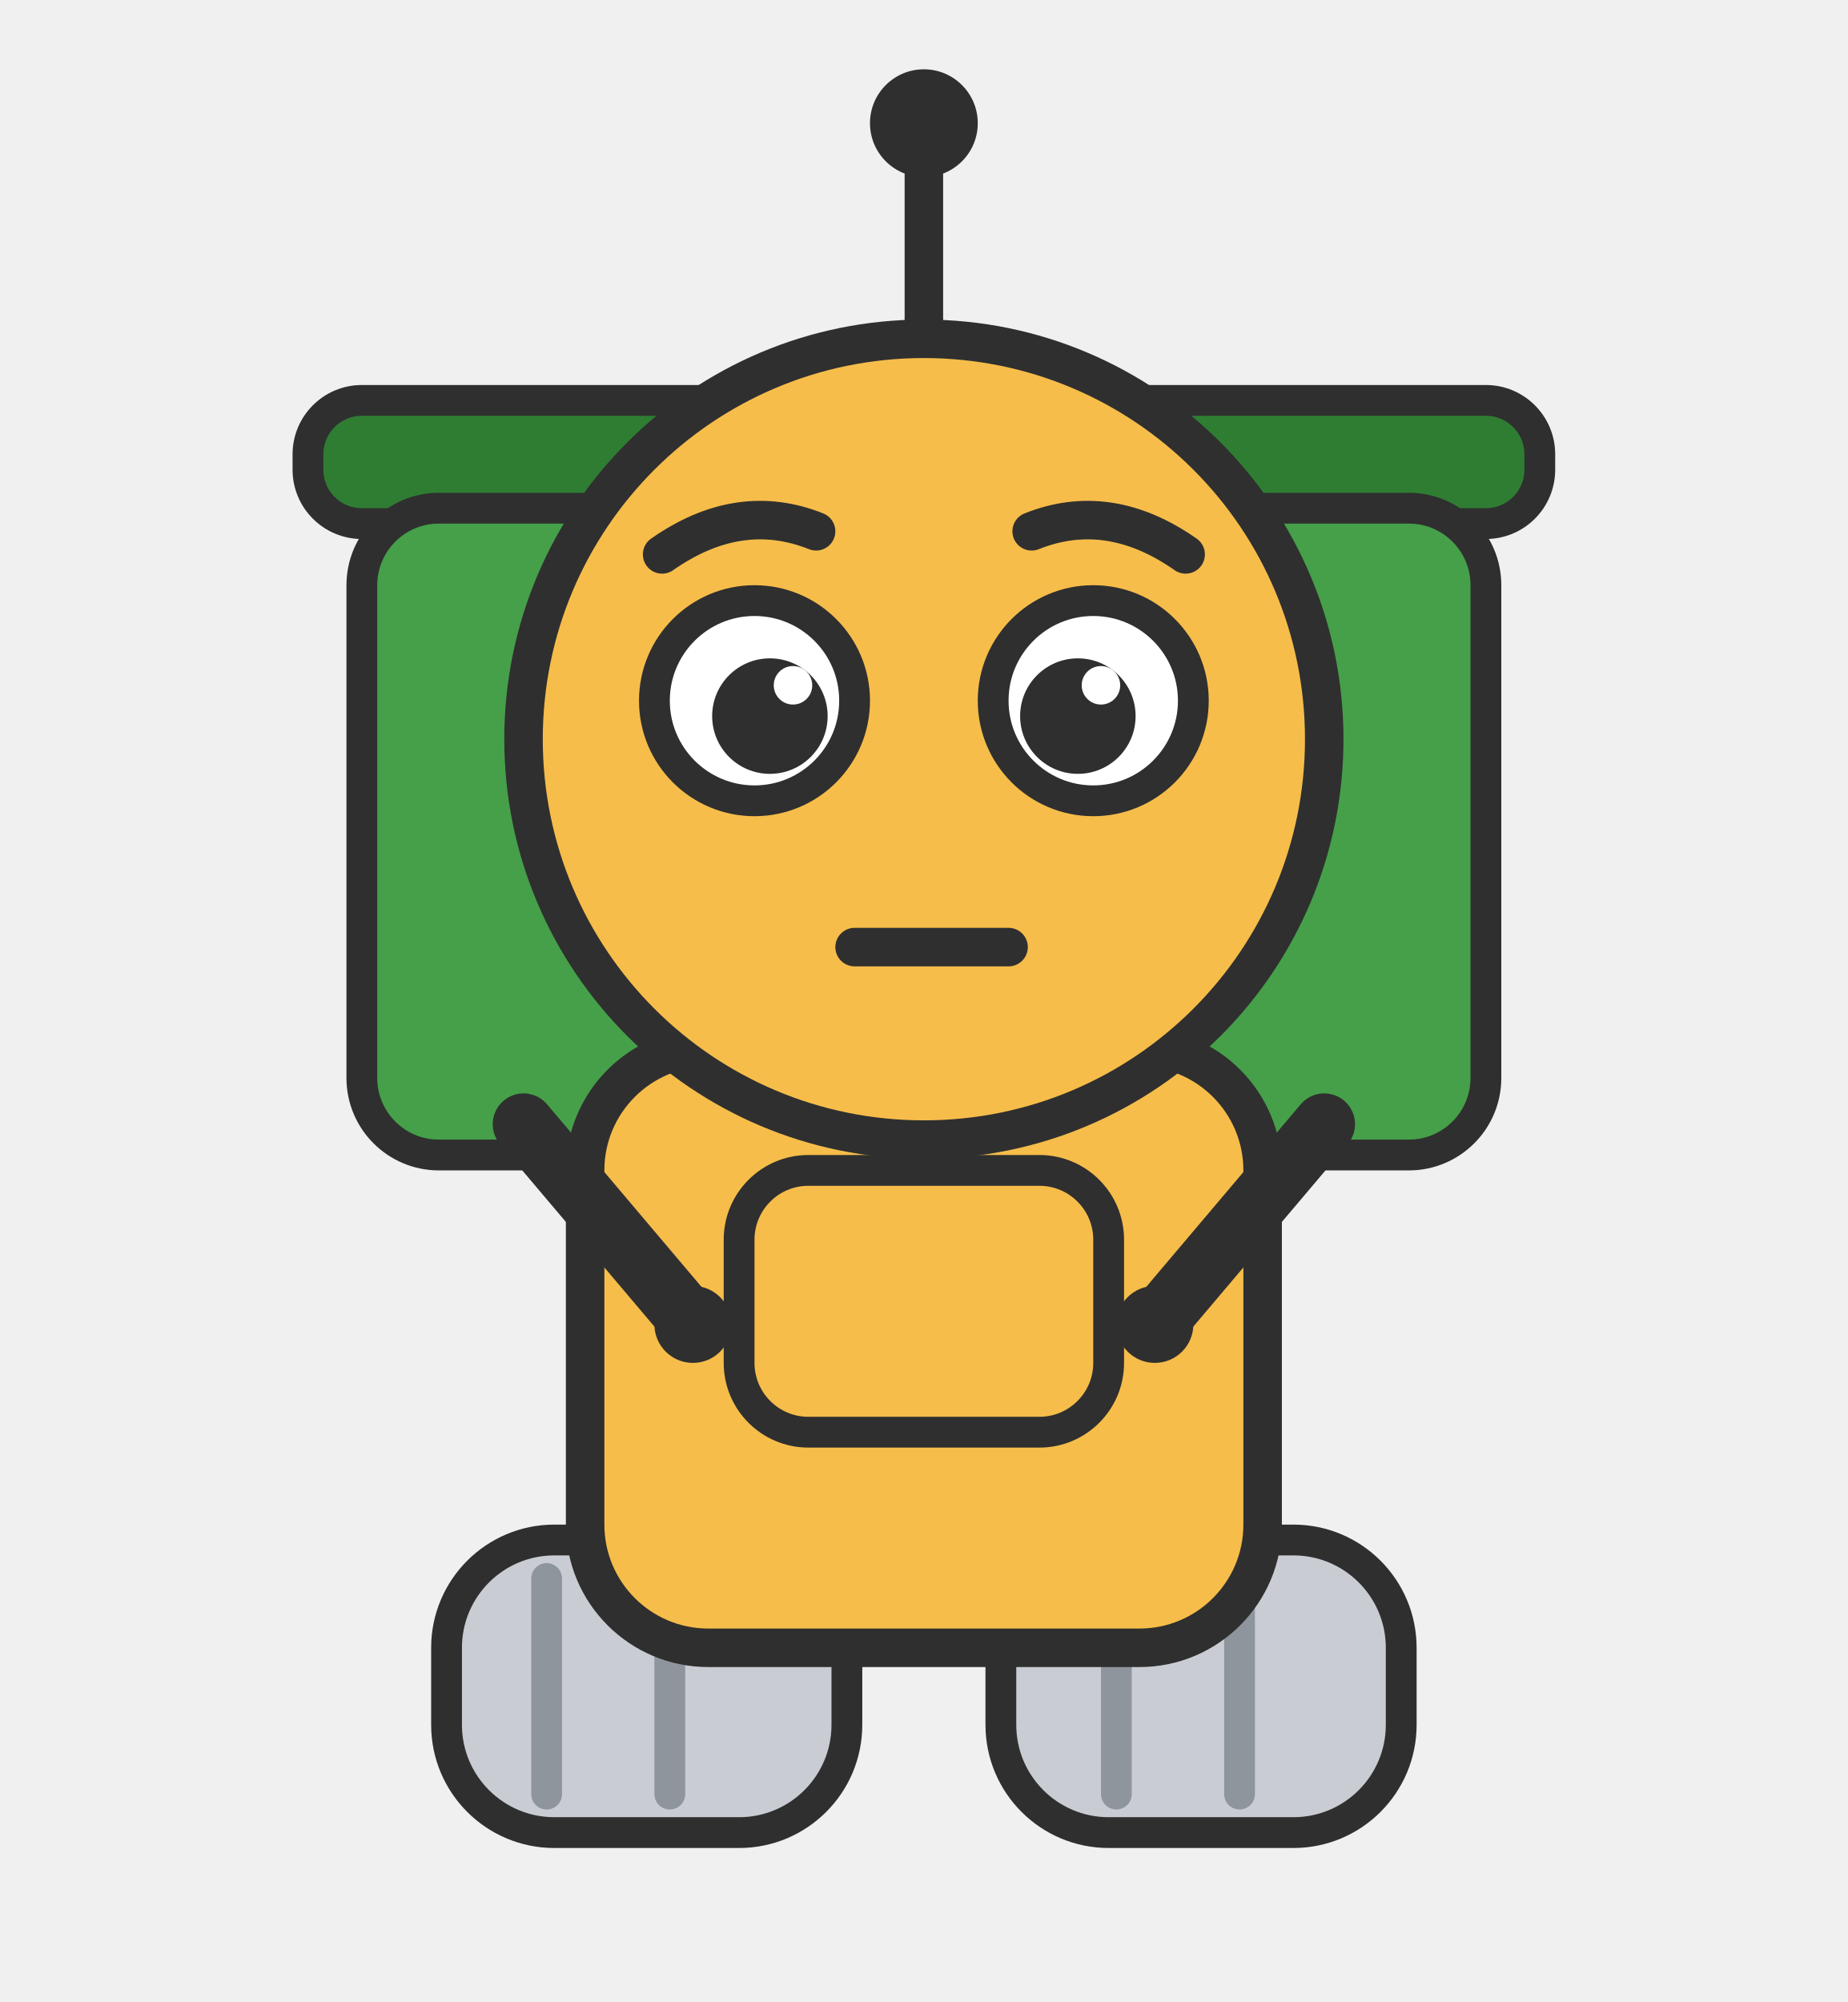
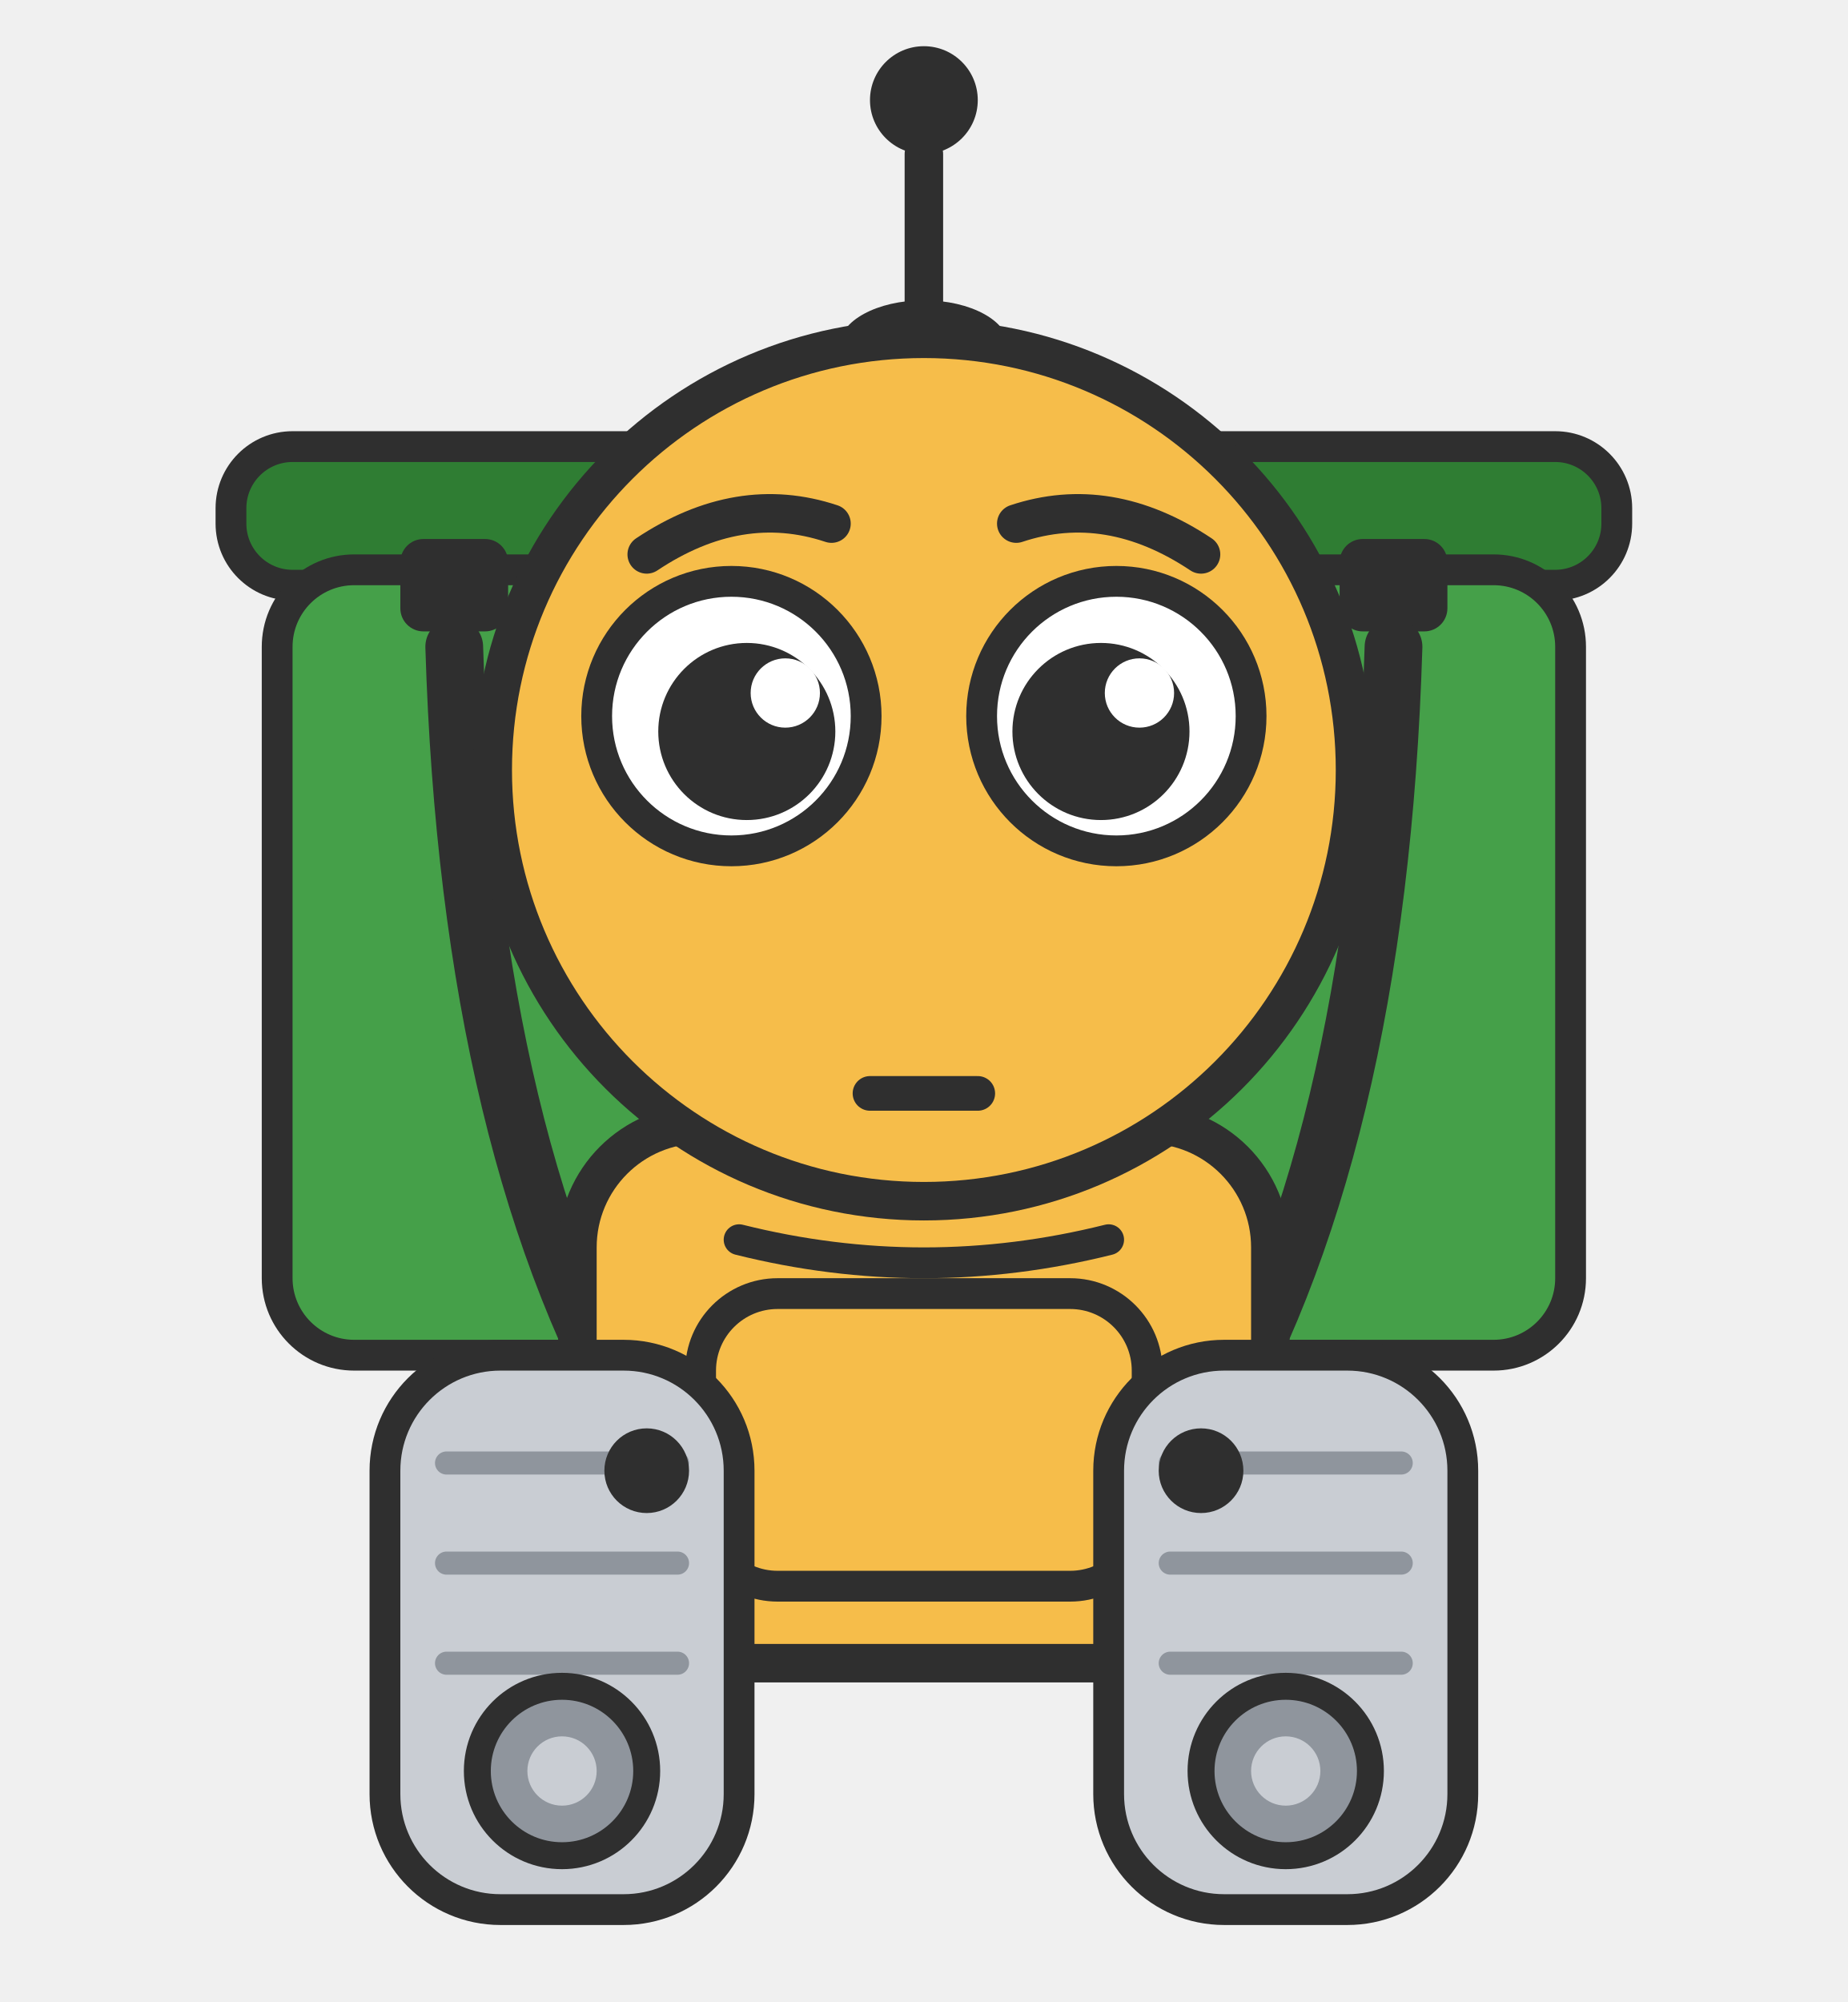
- <svg xmlns="http://www.w3.org/2000/svg" viewBox="0 0 240 260" width="480" height="520">
-   <rect x="40" y="52" width="160" height="16" rx="7" fill="#2F7D33" stroke="#2F2F2F" stroke-width="4" />
-   <rect x="47" y="66" width="146" height="84" rx="10" fill="#45A049" stroke="#2F2F2F" stroke-width="4" />
-   <rect x="58" y="200" width="52" height="38" rx="14" fill="#C9CDD3" stroke="#2F2F2F" stroke-width="4" />
-   <line x1="71" y1="205" x2="71" y2="233" stroke="#8F959D" stroke-width="4" stroke-linecap="round" />
-   <line x1="87" y1="205" x2="87" y2="233" stroke="#8F959D" stroke-width="4" stroke-linecap="round" />
-   <rect x="130" y="200" width="52" height="38" rx="14" fill="#C9CDD3" stroke="#2F2F2F" stroke-width="4" />
-   <line x1="145" y1="205" x2="145" y2="233" stroke="#8F959D" stroke-width="4" stroke-linecap="round" />
-   <line x1="161" y1="205" x2="161" y2="233" stroke="#8F959D" stroke-width="4" stroke-linecap="round" />
-   <rect x="76" y="136" width="88" height="78" rx="16" fill="#F6BD4A" stroke="#2F2F2F" stroke-width="5" />
-   <rect x="96" y="152" width="48" height="34" rx="9" fill="none" stroke="#2F2F2F" stroke-width="4" />
-   <line x1="68" y1="146" x2="90" y2="172" stroke="#2F2F2F" stroke-width="8" stroke-linecap="round" />
-   <circle cx="90" cy="172" r="5" fill="#2F2F2F" />
-   <line x1="172" y1="146" x2="150" y2="172" stroke="#2F2F2F" stroke-width="8" stroke-linecap="round" />
-   <circle cx="150" cy="172" r="5" fill="#2F2F2F" />
-   <line x1="120" y1="22" x2="120" y2="52" stroke="#2F2F2F" stroke-width="5" stroke-linecap="round" />
-   <circle cx="120" cy="16" r="7" fill="#2F2F2F" />
-   <circle cx="120" cy="96" r="52" fill="#F6BD4A" stroke="#2F2F2F" stroke-width="5" />
-   <path d="M 86 72 Q 96 65 106 69" fill="none" stroke="#2F2F2F" stroke-width="5" stroke-linecap="round" />
-   <path d="M 134 69 Q 144 65 154 72" fill="none" stroke="#2F2F2F" stroke-width="5" stroke-linecap="round" />
-   <circle cx="98" cy="91" r="13" fill="#FFFFFF" stroke="#2F2F2F" stroke-width="4" />
-   <circle cx="100" cy="93" r="7.5" fill="#2F2F2F" />
-   <circle cx="103" cy="89" r="2.5" fill="#FFFFFF" />
-   <circle cx="142" cy="91" r="13" fill="#FFFFFF" stroke="#2F2F2F" stroke-width="4" />
-   <circle cx="140" cy="93" r="7.5" fill="#2F2F2F" />
-   <circle cx="143" cy="89" r="2.5" fill="#FFFFFF" />
-   <line x1="111" y1="123" x2="131" y2="123" stroke="#2F2F2F" stroke-width="5" stroke-linecap="round" />
+ <svg xmlns="http://www.w3.org/2000/svg" viewBox="0 0 240 260" width="120" height="130">
+   <rect x="30" y="58" width="180" height="18" rx="8" fill="#2F7D33" stroke="#2F2F2F" stroke-width="4" />
+   <rect x="36" y="74" width="168" height="102" rx="10" fill="#45A049" stroke="#2F2F2F" stroke-width="4" />
+   <rect x="52" y="70" width="14" height="12" rx="3" fill="#2F2F2F" />
+   <rect x="174" y="70" width="14" height="12" rx="3" fill="#2F2F2F" />
+   <path d="M 59 84 Q 61 150 84 188" fill="none" stroke="#2F2F2F" stroke-width="7.5" stroke-linecap="round" />
+   <path d="M 181 84 Q 179 150 156 188" fill="none" stroke="#2F2F2F" stroke-width="7.5" stroke-linecap="round" />
+   <rect x="75" y="146" width="90" height="70" rx="16" fill="#F6BD4A" stroke="#2F2F2F" stroke-width="5" />
+   <path d="M 96 161 Q 120 167 144 161" fill="none" stroke="#2F2F2F" stroke-width="4" stroke-linecap="round" />
+   <rect x="91" y="168" width="58" height="38" rx="10" fill="none" stroke="#2F2F2F" stroke-width="4" />
+   <rect x="50" y="176" width="46" height="72" rx="15" fill="#C9CDD3" stroke="#2F2F2F" stroke-width="4" />
+   <line x1="58" y1="190" x2="88" y2="190" stroke="#8F959D" stroke-width="3" stroke-linecap="round" />
+   <line x1="58" y1="203" x2="88" y2="203" stroke="#8F959D" stroke-width="3" stroke-linecap="round" />
+   <line x1="58" y1="216" x2="88" y2="216" stroke="#8F959D" stroke-width="3" stroke-linecap="round" />
+   <circle cx="73" cy="230" r="11" fill="#8F959D" stroke="#2F2F2F" stroke-width="3.5" />
+   <circle cx="73" cy="230" r="4.5" fill="#C9CDD3" />
+   <rect x="144" y="176" width="46" height="72" rx="15" fill="#C9CDD3" stroke="#2F2F2F" stroke-width="4" />
+   <line x1="152" y1="190" x2="182" y2="190" stroke="#8F959D" stroke-width="3" stroke-linecap="round" />
+   <line x1="152" y1="203" x2="182" y2="203" stroke="#8F959D" stroke-width="3" stroke-linecap="round" />
+   <line x1="152" y1="216" x2="182" y2="216" stroke="#8F959D" stroke-width="3" stroke-linecap="round" />
+   <circle cx="167" cy="230" r="11" fill="#8F959D" stroke="#2F2F2F" stroke-width="3.5" />
+   <circle cx="167" cy="230" r="4.5" fill="#C9CDD3" />
+   <circle cx="84" cy="191" r="5.5" fill="#2F2F2F" />
+   <circle cx="156" cy="191" r="5.5" fill="#2F2F2F" />
+   <line x1="120" y1="20" x2="120" y2="50" stroke="#2F2F2F" stroke-width="5" stroke-linecap="round" />
+   <circle cx="120" cy="13" r="7" fill="#2F2F2F" />
+   <ellipse cx="120" cy="45" rx="11" ry="6" fill="#2F2F2F" />
+   <circle cx="120" cy="100" r="56" fill="#F6BD4A" stroke="#2F2F2F" stroke-width="5" />
+   <path d="M 84 72 Q 96 64 108 68" fill="none" stroke="#2F2F2F" stroke-width="5" stroke-linecap="round" />
+   <path d="M 132 68 Q 144 64 156 72" fill="none" stroke="#2F2F2F" stroke-width="5" stroke-linecap="round" />
+   <circle cx="95" cy="93" r="17.5" fill="#FFFFFF" stroke="#2F2F2F" stroke-width="4" />
+   <circle cx="97" cy="95" r="11.5" fill="#2F2F2F" />
+   <circle cx="102" cy="90" r="4.5" fill="#FFFFFF" />
+   <circle cx="145" cy="93" r="17.5" fill="#FFFFFF" stroke="#2F2F2F" stroke-width="4" />
+   <circle cx="143" cy="95" r="11.5" fill="#2F2F2F" />
+   <circle cx="148" cy="90" r="4.5" fill="#FFFFFF" />
+   <line x1="113" y1="142" x2="127" y2="142" stroke="#2F2F2F" stroke-width="4.5" stroke-linecap="round" />
</svg>
